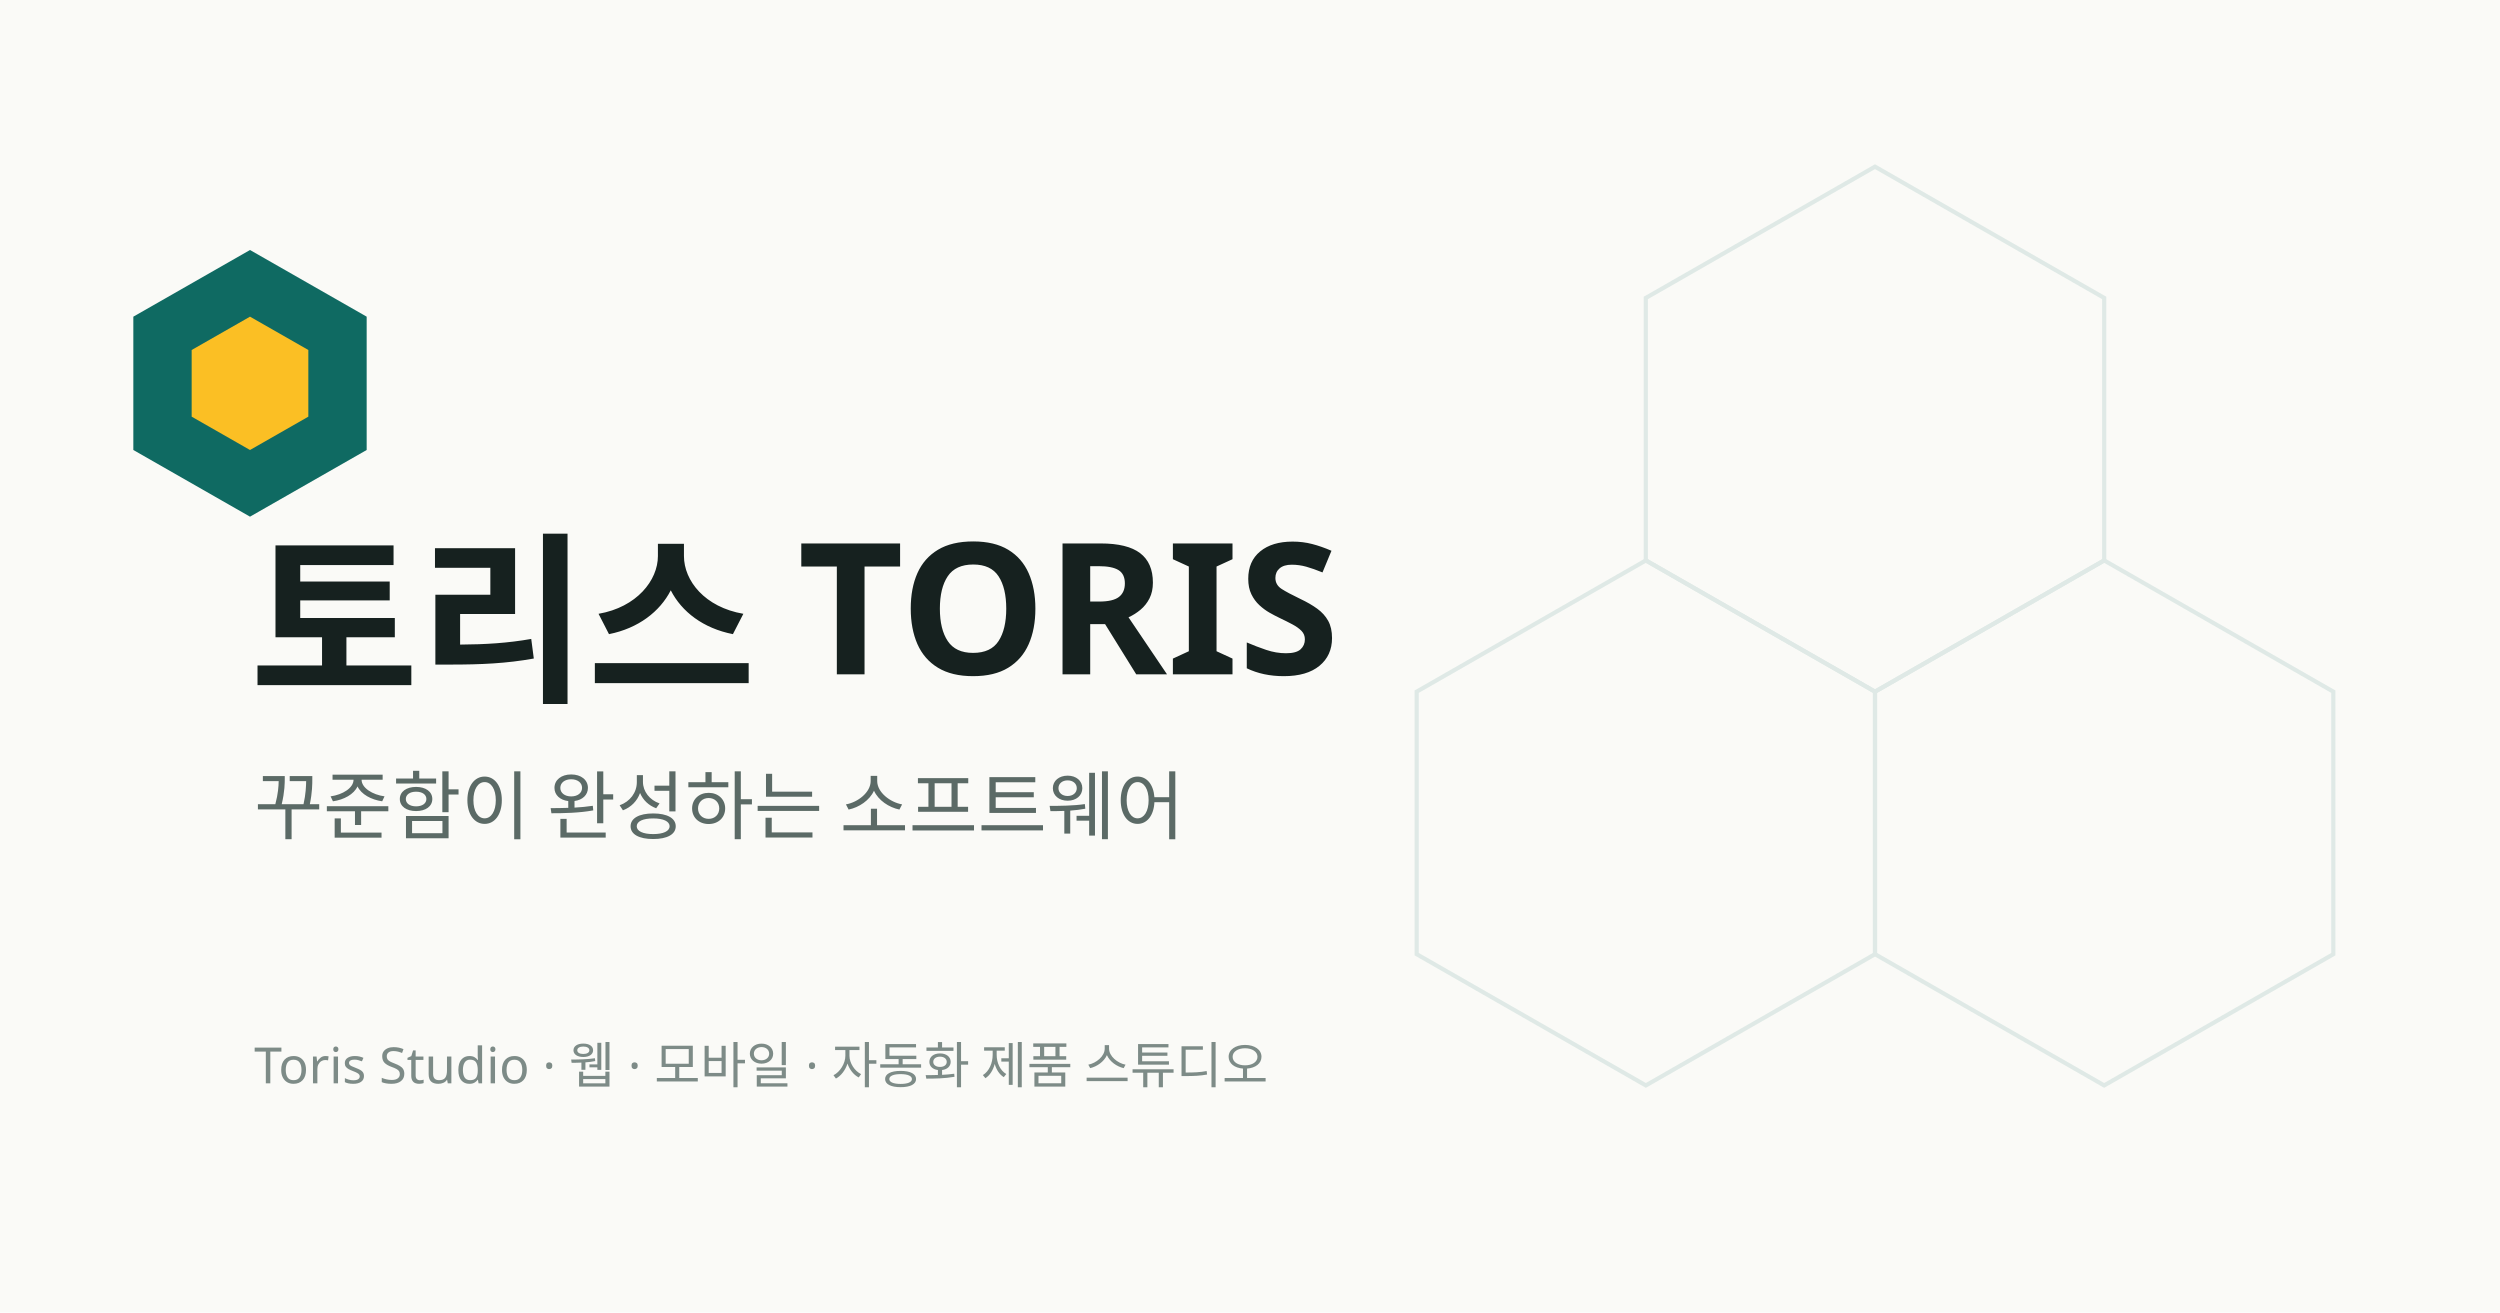
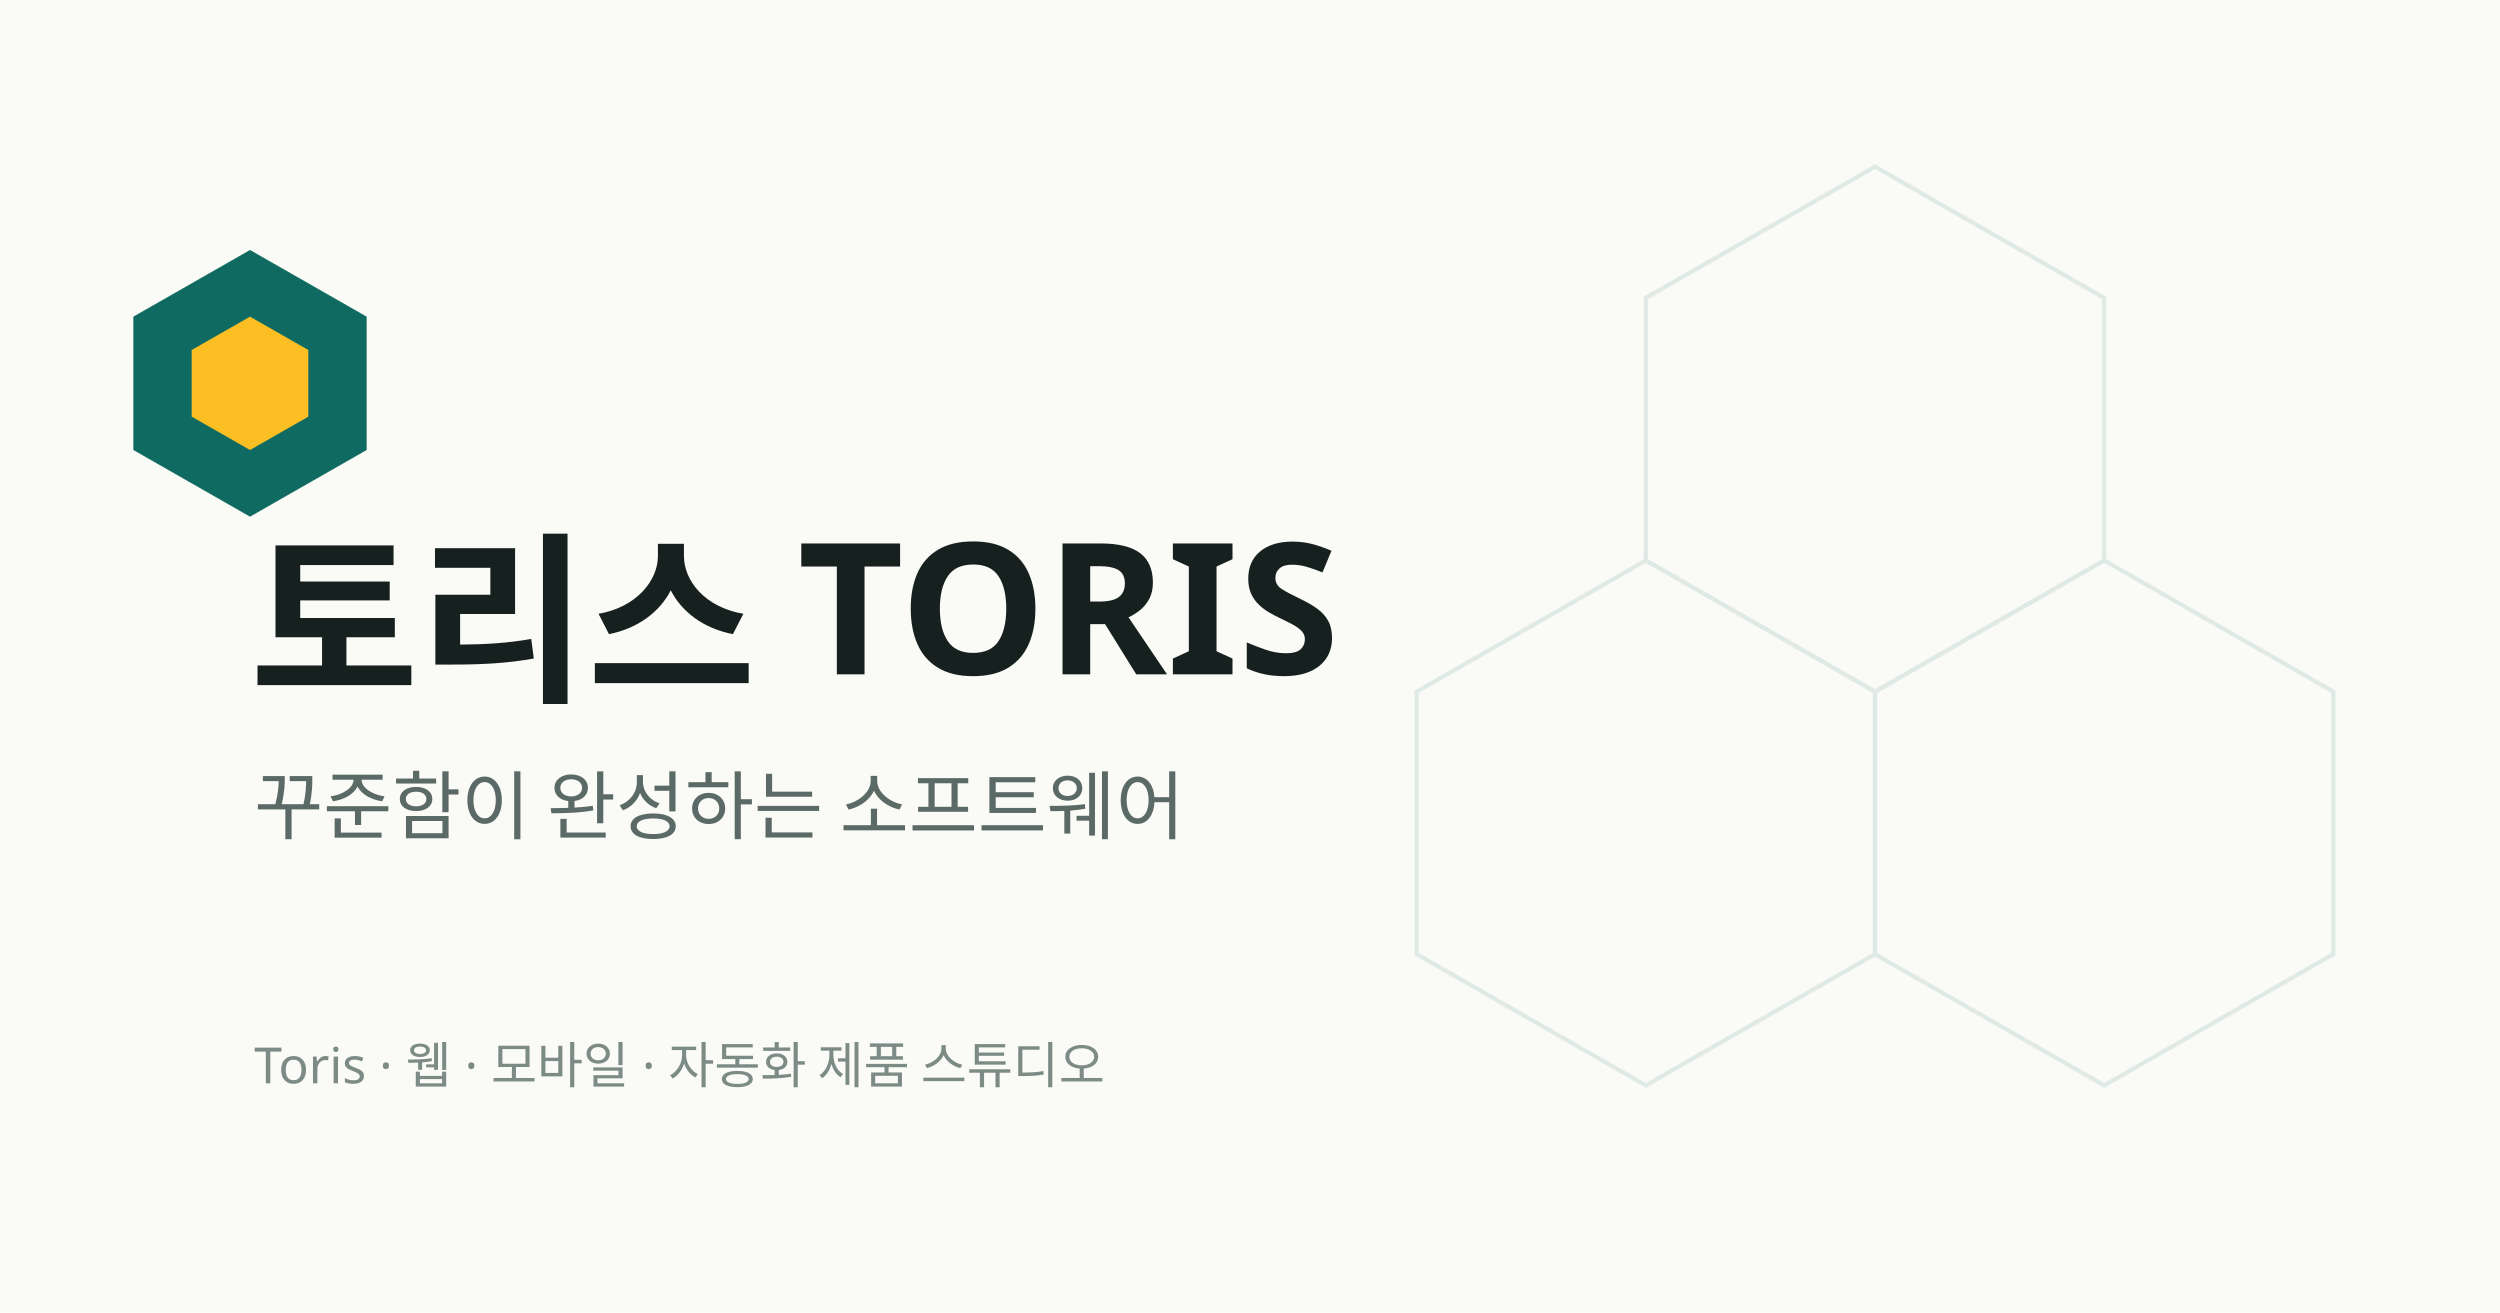
<svg xmlns="http://www.w3.org/2000/svg" width="1200" height="630" viewBox="0 0 1200 630">
  <rect width="1200" height="630" fill="#fafaf7" />
  <g opacity="0.12" stroke="#0f6a62" stroke-width="2" fill="none">
    <path d="M900 80 1010 143v126L900 332 790 269V143L900 80Z" />
    <path d="M1010 269 1120 332v126l-110 63-110-63V332l110-63Z" />
    <path d="M790 269 900 332v126l-110 63-110-63V332l110-63Z" />
  </g>
  <path d="M120 120 176 152v64l-56 32-56-32v-64l56-32Z" fill="#0f6a62" />
  <path d="M120 152 148 168v32l-28 16-28-16v-32l28-16Z" fill="#fbbf24" />
  <text x="120" y="330" font-family="Pretendard, sans-serif" font-size="88" font-weight="800" fill="#16211f">토리스 TORIS</text>
  <text x="122" y="400" font-family="Pretendard, sans-serif" font-size="36" font-weight="500" fill="#5b6a66">꾸준함이 완성하는 소프트웨어</text>
-   <text x="122" y="520" font-family="Pretendard, sans-serif" font-size="24" fill="#7d8b87">Toris Studio · 웹 · 모바일 · 자동화 제품 스튜디오</text>
+   <text x="122" y="520" font-family="Pretendard, sans-serif" font-size="24" fill="#7d8b87">Toris · 웹 · 모바일 · 자동화 제품 스튜디오</text>
</svg>
